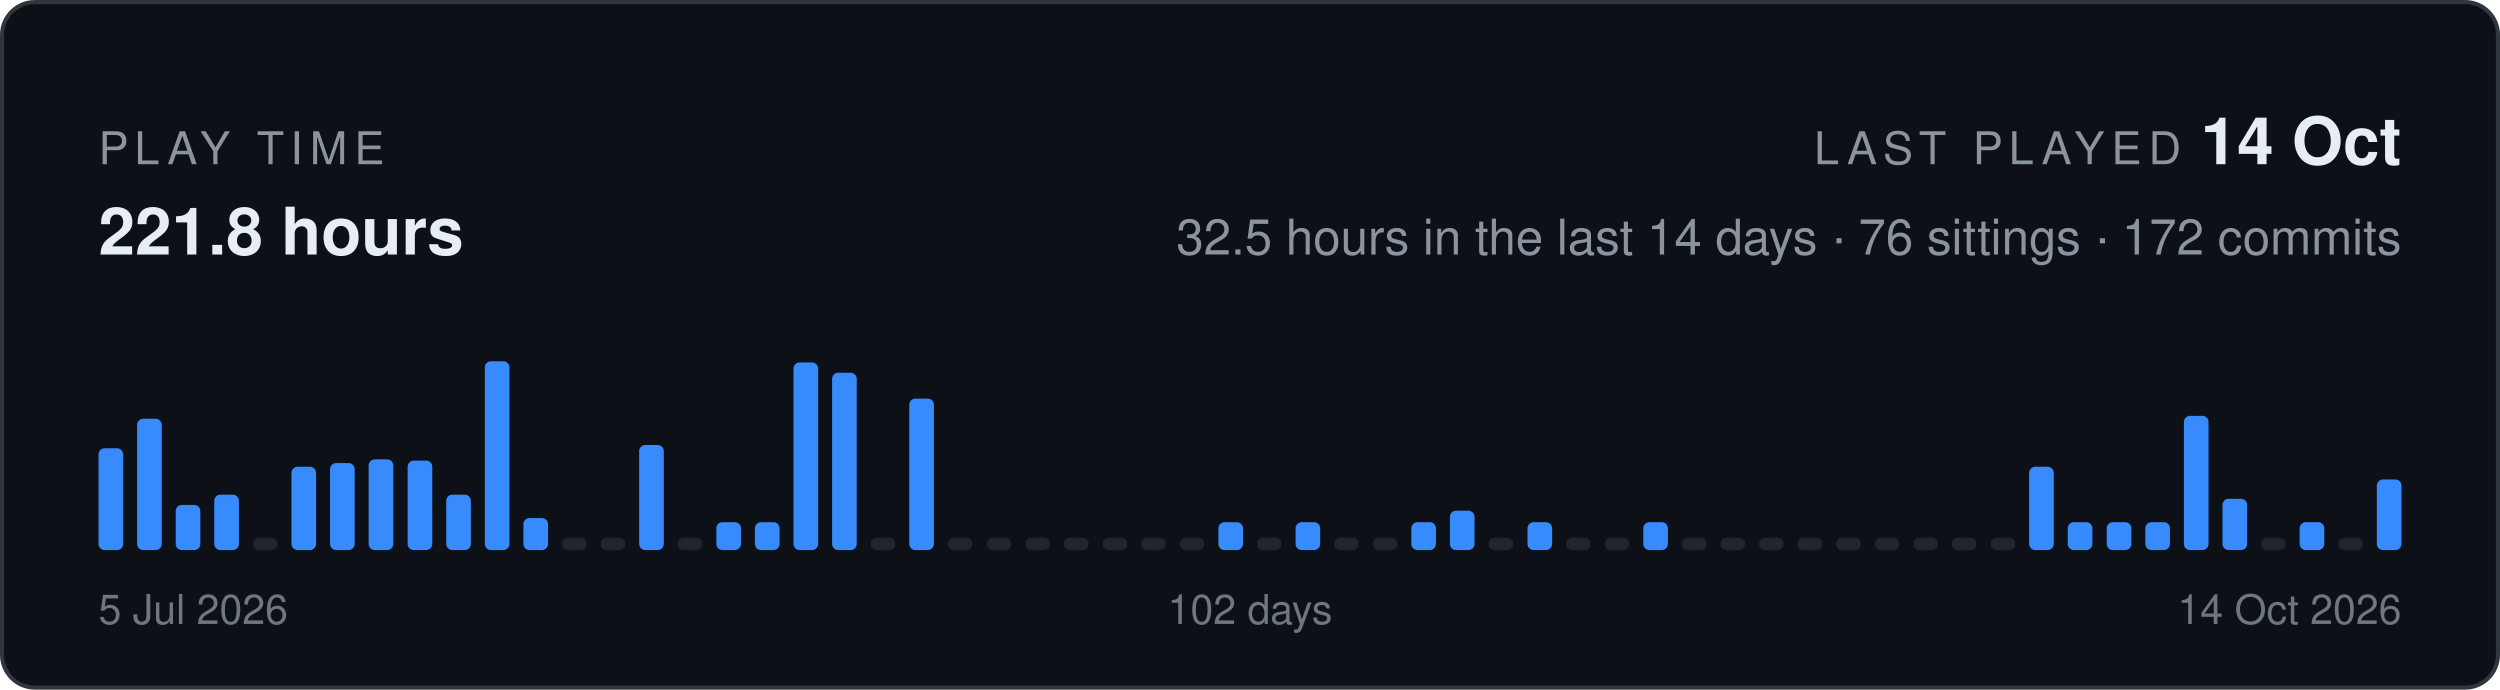
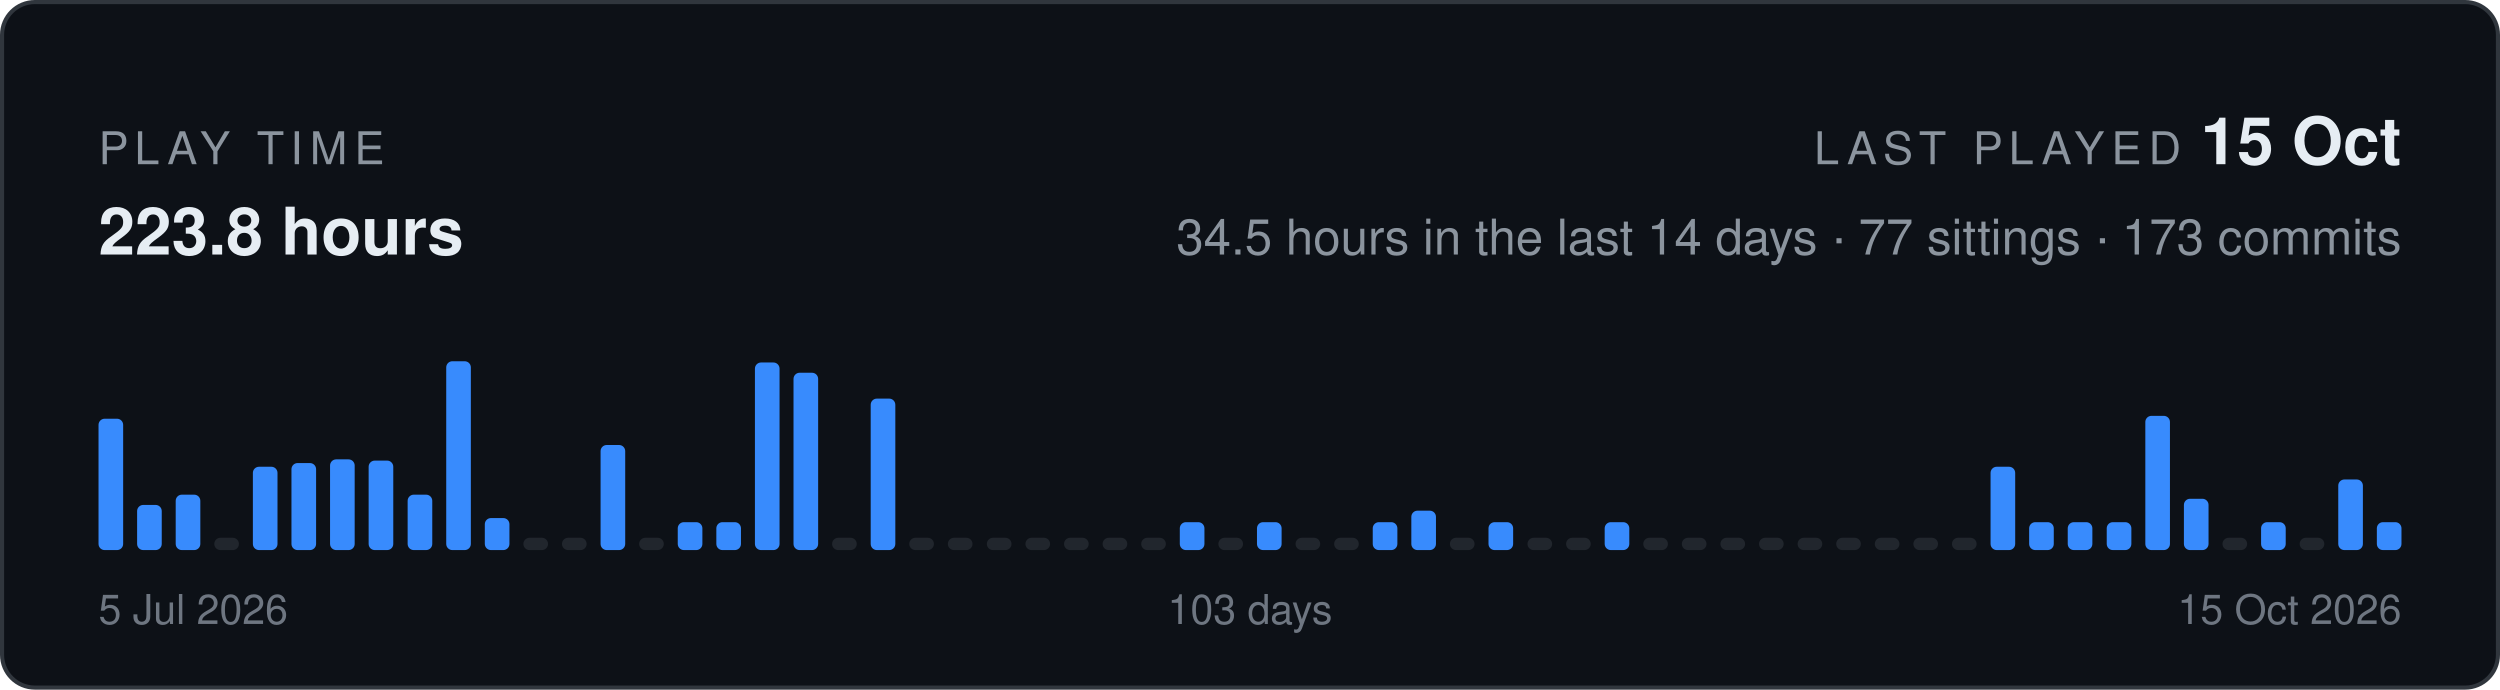
- <svg xmlns="http://www.w3.org/2000/svg" width="609" height="168" viewBox="0 0 609 168" role="img" aria-label="Play time: 221.8 hours over 172 commits, last played 14 Oct">
+ <svg xmlns="http://www.w3.org/2000/svg" width="609" height="168" viewBox="0 0 609 168" role="img" aria-label="Play time: 223.8 hours over 173 commits, last played 15 Oct">
  <style>
    .card { fill: #0d1117; stroke: #30363d }
    text { font-family: -apple-system, BlinkMacSystemFont, "Segoe UI", Helvetica, Arial, sans-serif }
    .label { font-size: 11px; letter-spacing: 1.7px; fill: #8b949e }
    .stat { font-size: 16px; font-weight: 600; letter-spacing: normal; fill: #e6edf3 }
    .note { font-size: 12px; fill: #8b949e }
    .axis { font-size: 10px; fill: #6e7681 }
    .bar { fill: #388bfd }
    .bar-quiet { fill: #21262d }
  </style>
  <rect class="card" x="0.5" y="0.5" width="608" height="167" rx="8" />
  <text class="label" x="24" y="40">PLAY TIME</text>
-   <text class="stat" x="24" y="62">221.8 hours</text>
-   <text class="label" x="585" y="40" text-anchor="end">LAST PLAYED <tspan class="stat">14 Oct</tspan>
+   <text class="stat" x="24" y="62">223.8 hours</text>
+   <text class="label" x="585" y="40" text-anchor="end">LAST PLAYED <tspan class="stat">15 Oct</tspan>
  </text>
-   <text class="note" x="585" y="62" text-anchor="end">32.5 hours in the last 14 days   ·   76 sittings   ·   172 commits</text>
-   <rect class="bar" x="24.0" y="109.2" width="6" height="24.8" rx="1.5" />
-   <rect class="bar" x="33.4" y="102.0" width="6" height="32.0" rx="1.5" />
-   <rect class="bar" x="42.8" y="123.0" width="6" height="11.0" rx="1.5" />
-   <rect class="bar" x="52.2" y="120.5" width="6" height="13.5" rx="1.5" />
-   <rect class="bar-quiet" x="61.6" y="131.0" width="6" height="3.0" rx="1.5" />
-   <rect class="bar" x="71.0" y="113.7" width="6" height="20.3" rx="1.5" />
-   <rect class="bar" x="80.4" y="112.8" width="6" height="21.2" rx="1.5" />
-   <rect class="bar" x="89.8" y="111.9" width="6" height="22.1" rx="1.5" />
-   <rect class="bar" x="99.3" y="112.2" width="6" height="21.8" rx="1.5" />
-   <rect class="bar" x="108.7" y="120.5" width="6" height="13.5" rx="1.5" />
-   <rect class="bar" x="118.1" y="88.0" width="6" height="46.0" rx="1.5" />
-   <rect class="bar" x="127.5" y="126.2" width="6" height="7.8" rx="1.5" />
+   <text class="note" x="585" y="62" text-anchor="end">34.5 hours in the last 14 days   ·   77 sittings   ·   173 commits</text>
+   <rect class="bar" x="24.0" y="102.0" width="6" height="32.0" rx="1.5" />
+   <rect class="bar" x="33.4" y="123.0" width="6" height="11.0" rx="1.5" />
+   <rect class="bar" x="42.8" y="120.5" width="6" height="13.5" rx="1.5" />
+   <rect class="bar-quiet" x="52.2" y="131.0" width="6" height="3.0" rx="1.5" />
+   <rect class="bar" x="61.6" y="113.7" width="6" height="20.3" rx="1.5" />
+   <rect class="bar" x="71.0" y="112.8" width="6" height="21.2" rx="1.5" />
+   <rect class="bar" x="80.4" y="111.9" width="6" height="22.1" rx="1.5" />
+   <rect class="bar" x="89.8" y="112.2" width="6" height="21.8" rx="1.5" />
+   <rect class="bar" x="99.3" y="120.5" width="6" height="13.5" rx="1.5" />
+   <rect class="bar" x="108.7" y="88.0" width="6" height="46.0" rx="1.5" />
+   <rect class="bar" x="118.1" y="126.2" width="6" height="7.8" rx="1.5" />
+   <rect class="bar-quiet" x="127.5" y="131.0" width="6" height="3.0" rx="1.5" />
  <rect class="bar-quiet" x="136.9" y="131.0" width="6" height="3.0" rx="1.5" />
-   <rect class="bar-quiet" x="146.3" y="131.0" width="6" height="3.0" rx="1.5" />
-   <rect class="bar" x="155.7" y="108.4" width="6" height="25.6" rx="1.5" />
-   <rect class="bar-quiet" x="165.1" y="131.0" width="6" height="3.0" rx="1.5" />
+   <rect class="bar" x="146.3" y="108.4" width="6" height="25.6" rx="1.5" />
+   <rect class="bar-quiet" x="155.7" y="131.0" width="6" height="3.0" rx="1.5" />
+   <rect class="bar" x="165.1" y="127.2" width="6" height="6.8" rx="1.5" />
  <rect class="bar" x="174.5" y="127.2" width="6" height="6.8" rx="1.5" />
-   <rect class="bar" x="183.9" y="127.2" width="6" height="6.8" rx="1.5" />
-   <rect class="bar" x="193.3" y="88.3" width="6" height="45.7" rx="1.5" />
-   <rect class="bar" x="202.7" y="90.8" width="6" height="43.2" rx="1.5" />
-   <rect class="bar-quiet" x="212.1" y="131.0" width="6" height="3.0" rx="1.5" />
-   <rect class="bar" x="221.5" y="97.1" width="6" height="36.9" rx="1.5" />
+   <rect class="bar" x="183.9" y="88.3" width="6" height="45.7" rx="1.5" />
+   <rect class="bar" x="193.3" y="90.8" width="6" height="43.2" rx="1.5" />
+   <rect class="bar-quiet" x="202.7" y="131.0" width="6" height="3.0" rx="1.5" />
+   <rect class="bar" x="212.1" y="97.1" width="6" height="36.9" rx="1.5" />
+   <rect class="bar-quiet" x="221.5" y="131.0" width="6" height="3.0" rx="1.5" />
  <rect class="bar-quiet" x="230.9" y="131.0" width="6" height="3.0" rx="1.5" />
  <rect class="bar-quiet" x="240.4" y="131.0" width="6" height="3.0" rx="1.5" />
  <rect class="bar-quiet" x="249.8" y="131.0" width="6" height="3.0" rx="1.5" />
  <rect class="bar-quiet" x="259.2" y="131.0" width="6" height="3.0" rx="1.5" />
  <rect class="bar-quiet" x="268.6" y="131.0" width="6" height="3.0" rx="1.5" />
  <rect class="bar-quiet" x="278.0" y="131.0" width="6" height="3.0" rx="1.5" />
-   <rect class="bar-quiet" x="287.4" y="131.0" width="6" height="3.0" rx="1.5" />
-   <rect class="bar" x="296.8" y="127.2" width="6" height="6.8" rx="1.5" />
-   <rect class="bar-quiet" x="306.2" y="131.0" width="6" height="3.0" rx="1.5" />
-   <rect class="bar" x="315.6" y="127.2" width="6" height="6.8" rx="1.5" />
+   <rect class="bar" x="287.4" y="127.2" width="6" height="6.8" rx="1.5" />
+   <rect class="bar-quiet" x="296.8" y="131.0" width="6" height="3.0" rx="1.5" />
+   <rect class="bar" x="306.2" y="127.2" width="6" height="6.8" rx="1.5" />
+   <rect class="bar-quiet" x="315.6" y="131.0" width="6" height="3.0" rx="1.5" />
  <rect class="bar-quiet" x="325.0" y="131.0" width="6" height="3.0" rx="1.5" />
-   <rect class="bar-quiet" x="334.4" y="131.0" width="6" height="3.0" rx="1.5" />
-   <rect class="bar" x="343.8" y="127.2" width="6" height="6.8" rx="1.5" />
-   <rect class="bar" x="353.2" y="124.4" width="6" height="9.6" rx="1.5" />
-   <rect class="bar-quiet" x="362.6" y="131.0" width="6" height="3.0" rx="1.5" />
-   <rect class="bar" x="372.1" y="127.2" width="6" height="6.8" rx="1.5" />
+   <rect class="bar" x="334.4" y="127.2" width="6" height="6.8" rx="1.5" />
+   <rect class="bar" x="343.8" y="124.4" width="6" height="9.6" rx="1.5" />
+   <rect class="bar-quiet" x="353.2" y="131.0" width="6" height="3.0" rx="1.5" />
+   <rect class="bar" x="362.6" y="127.2" width="6" height="6.8" rx="1.5" />
+   <rect class="bar-quiet" x="372.1" y="131.0" width="6" height="3.0" rx="1.5" />
  <rect class="bar-quiet" x="381.5" y="131.0" width="6" height="3.0" rx="1.5" />
-   <rect class="bar-quiet" x="390.9" y="131.0" width="6" height="3.0" rx="1.5" />
-   <rect class="bar" x="400.3" y="127.2" width="6" height="6.8" rx="1.5" />
+   <rect class="bar" x="390.9" y="127.2" width="6" height="6.8" rx="1.5" />
+   <rect class="bar-quiet" x="400.3" y="131.0" width="6" height="3.0" rx="1.5" />
  <rect class="bar-quiet" x="409.7" y="131.0" width="6" height="3.0" rx="1.5" />
  <rect class="bar-quiet" x="419.1" y="131.0" width="6" height="3.0" rx="1.5" />
  <rect class="bar-quiet" x="428.5" y="131.0" width="6" height="3.0" rx="1.5" />
  <rect class="bar-quiet" x="437.9" y="131.0" width="6" height="3.0" rx="1.5" />
  <rect class="bar-quiet" x="447.3" y="131.0" width="6" height="3.0" rx="1.5" />
  <rect class="bar-quiet" x="456.7" y="131.0" width="6" height="3.0" rx="1.5" />
  <rect class="bar-quiet" x="466.1" y="131.0" width="6" height="3.0" rx="1.5" />
  <rect class="bar-quiet" x="475.5" y="131.0" width="6" height="3.0" rx="1.5" />
-   <rect class="bar-quiet" x="484.9" y="131.0" width="6" height="3.0" rx="1.5" />
-   <rect class="bar" x="494.3" y="113.7" width="6" height="20.3" rx="1.5" />
+   <rect class="bar" x="484.9" y="113.7" width="6" height="20.3" rx="1.5" />
+   <rect class="bar" x="494.3" y="127.2" width="6" height="6.8" rx="1.5" />
  <rect class="bar" x="503.7" y="127.2" width="6" height="6.8" rx="1.5" />
  <rect class="bar" x="513.2" y="127.2" width="6" height="6.8" rx="1.5" />
-   <rect class="bar" x="522.6" y="127.2" width="6" height="6.8" rx="1.5" />
-   <rect class="bar" x="532.0" y="101.3" width="6" height="32.7" rx="1.5" />
-   <rect class="bar" x="541.4" y="121.5" width="6" height="12.5" rx="1.5" />
-   <rect class="bar-quiet" x="550.8" y="131.0" width="6" height="3.0" rx="1.5" />
-   <rect class="bar" x="560.2" y="127.2" width="6" height="6.8" rx="1.5" />
-   <rect class="bar-quiet" x="569.6" y="131.0" width="6" height="3.0" rx="1.5" />
-   <rect class="bar" x="579.0" y="116.8" width="6" height="17.2" rx="1.5" />
+   <rect class="bar" x="522.6" y="101.3" width="6" height="32.7" rx="1.5" />
+   <rect class="bar" x="532.0" y="121.5" width="6" height="12.5" rx="1.5" />
+   <rect class="bar-quiet" x="541.4" y="131.0" width="6" height="3.0" rx="1.5" />
+   <rect class="bar" x="550.8" y="127.2" width="6" height="6.8" rx="1.5" />
+   <rect class="bar-quiet" x="560.2" y="131.0" width="6" height="3.0" rx="1.5" />
+   <rect class="bar" x="569.6" y="116.8" width="6" height="17.2" rx="1.5" />
+   <rect class="bar" x="579.0" y="127.2" width="6" height="6.8" rx="1.5" />
  <text class="axis" x="24" y="152">5 Jul 2026</text>
-   <text class="axis" x="304.5" y="152" text-anchor="middle">102 days</text>
-   <text class="axis" x="585" y="152" text-anchor="end">14 Oct 2026</text>
+   <text class="axis" x="304.5" y="152" text-anchor="middle">103 days</text>
+   <text class="axis" x="585" y="152" text-anchor="end">15 Oct 2026</text>
</svg>
